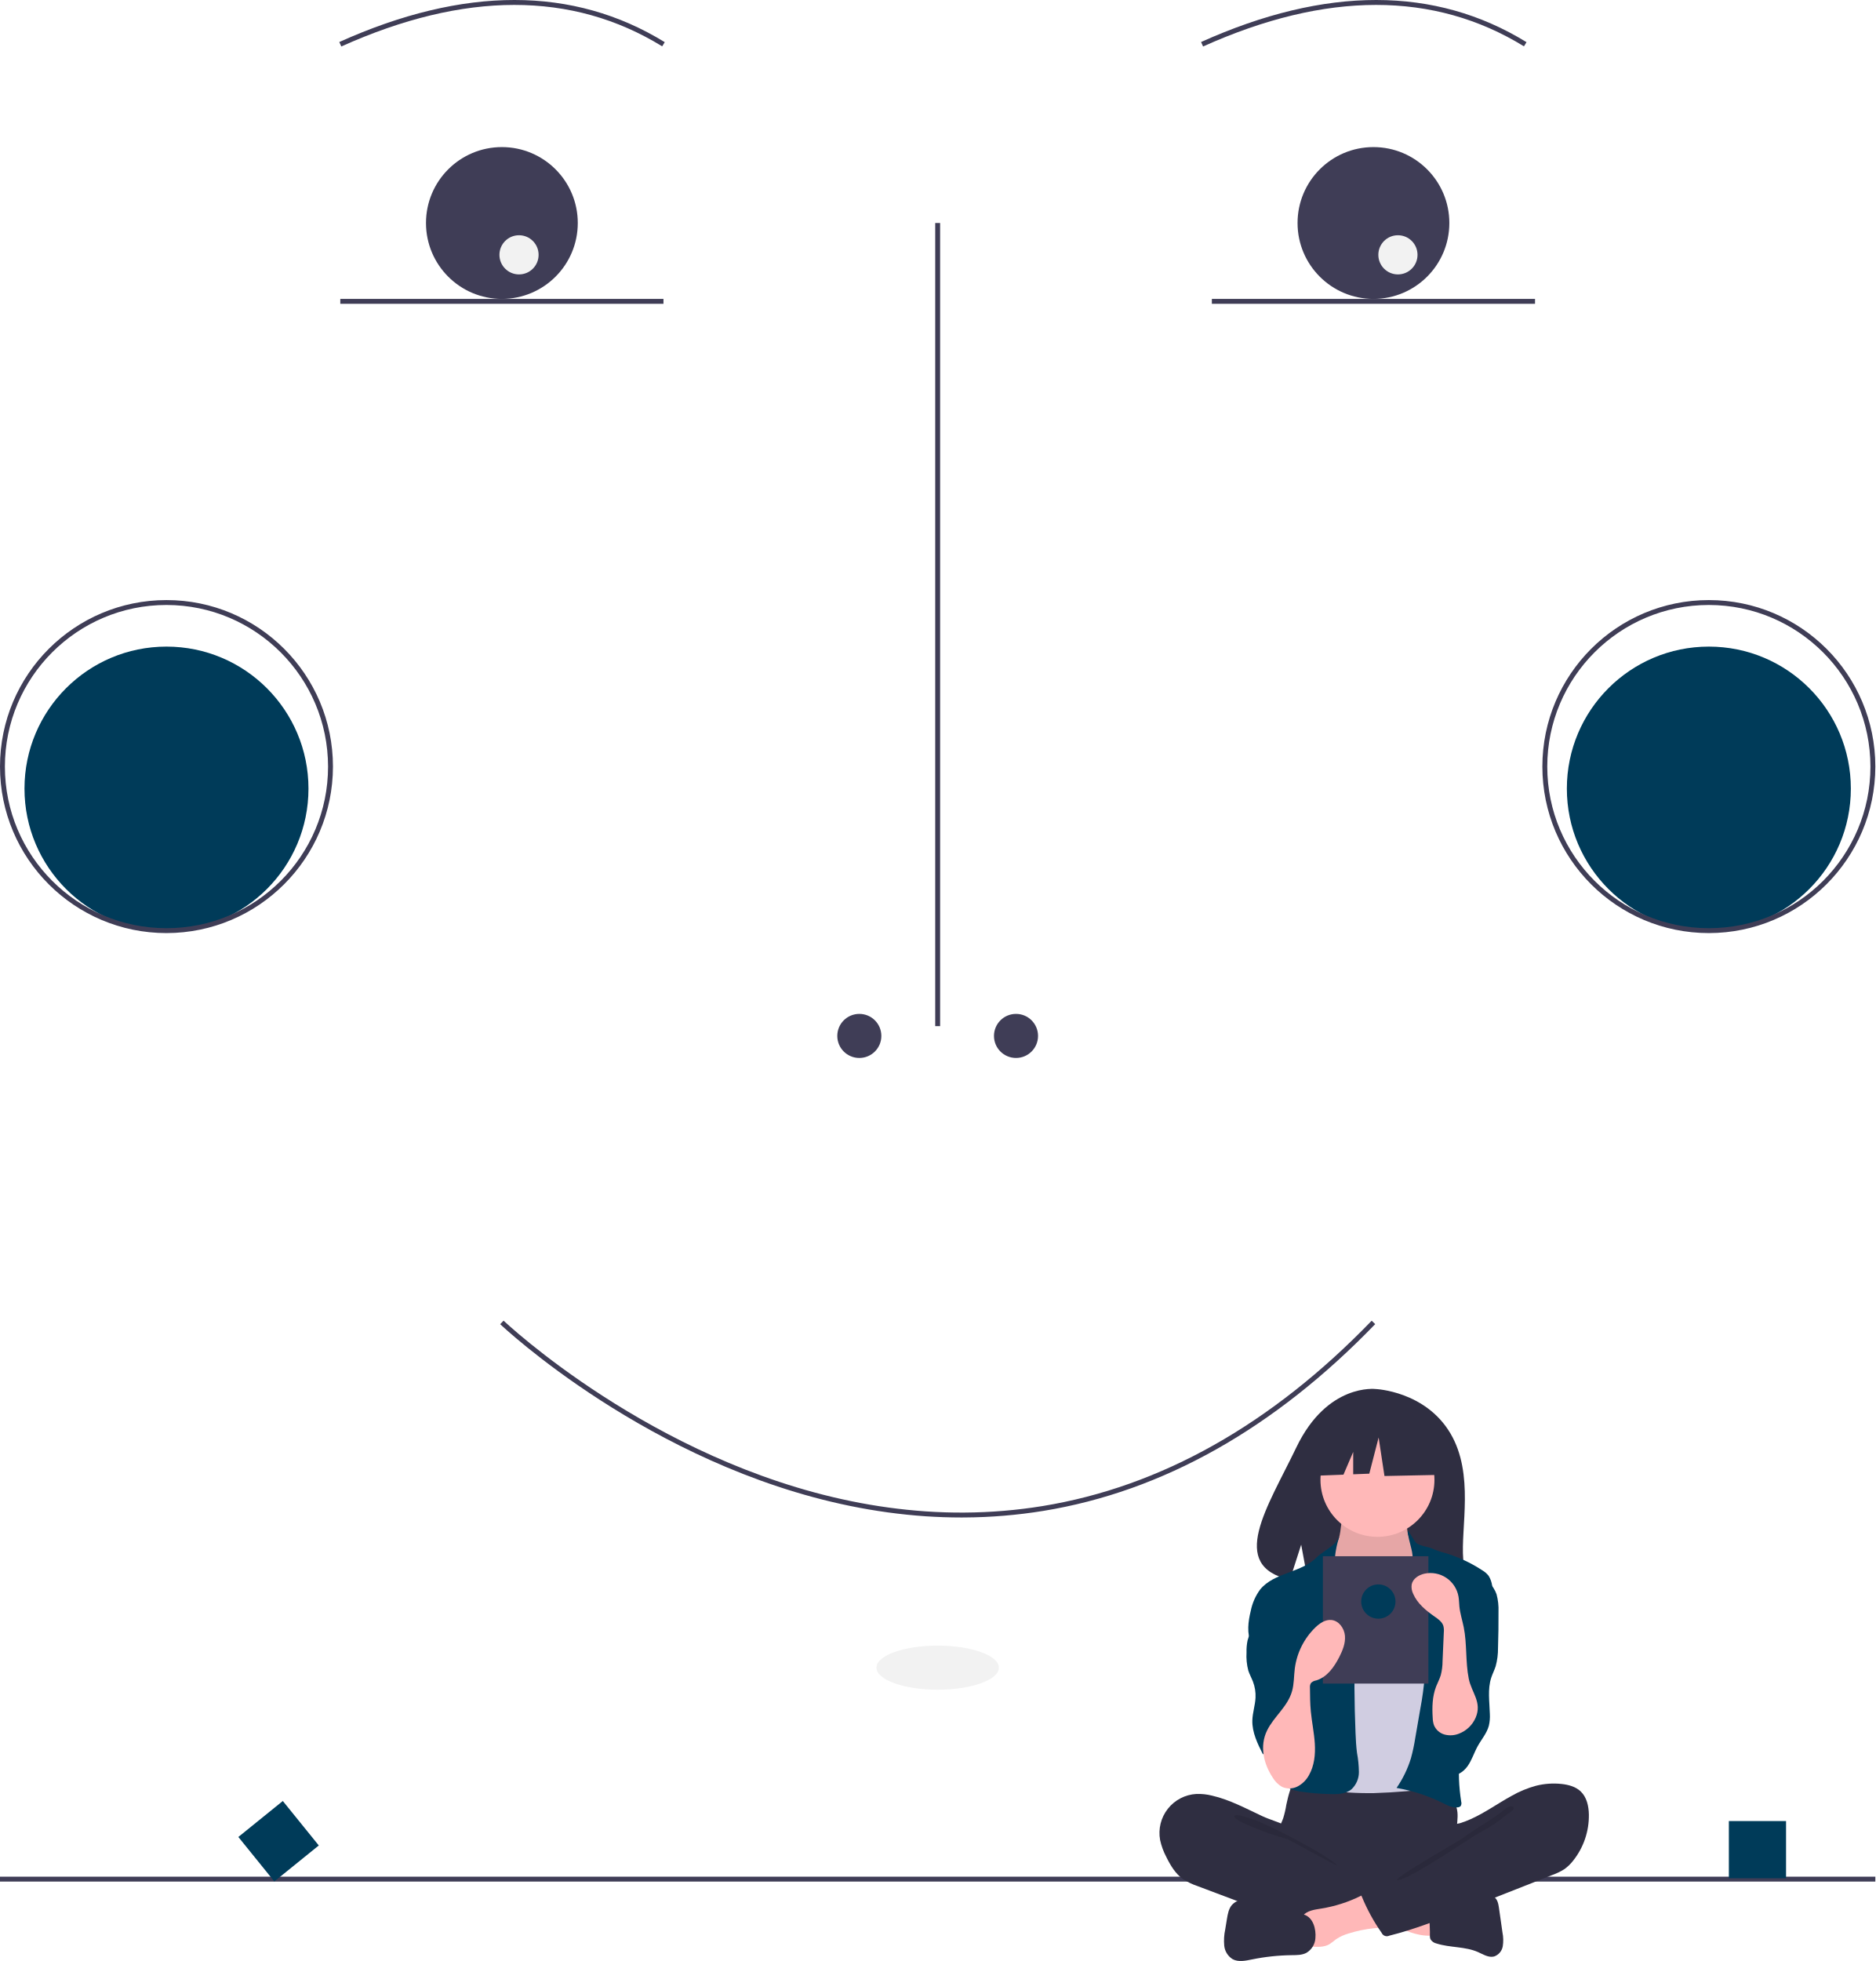
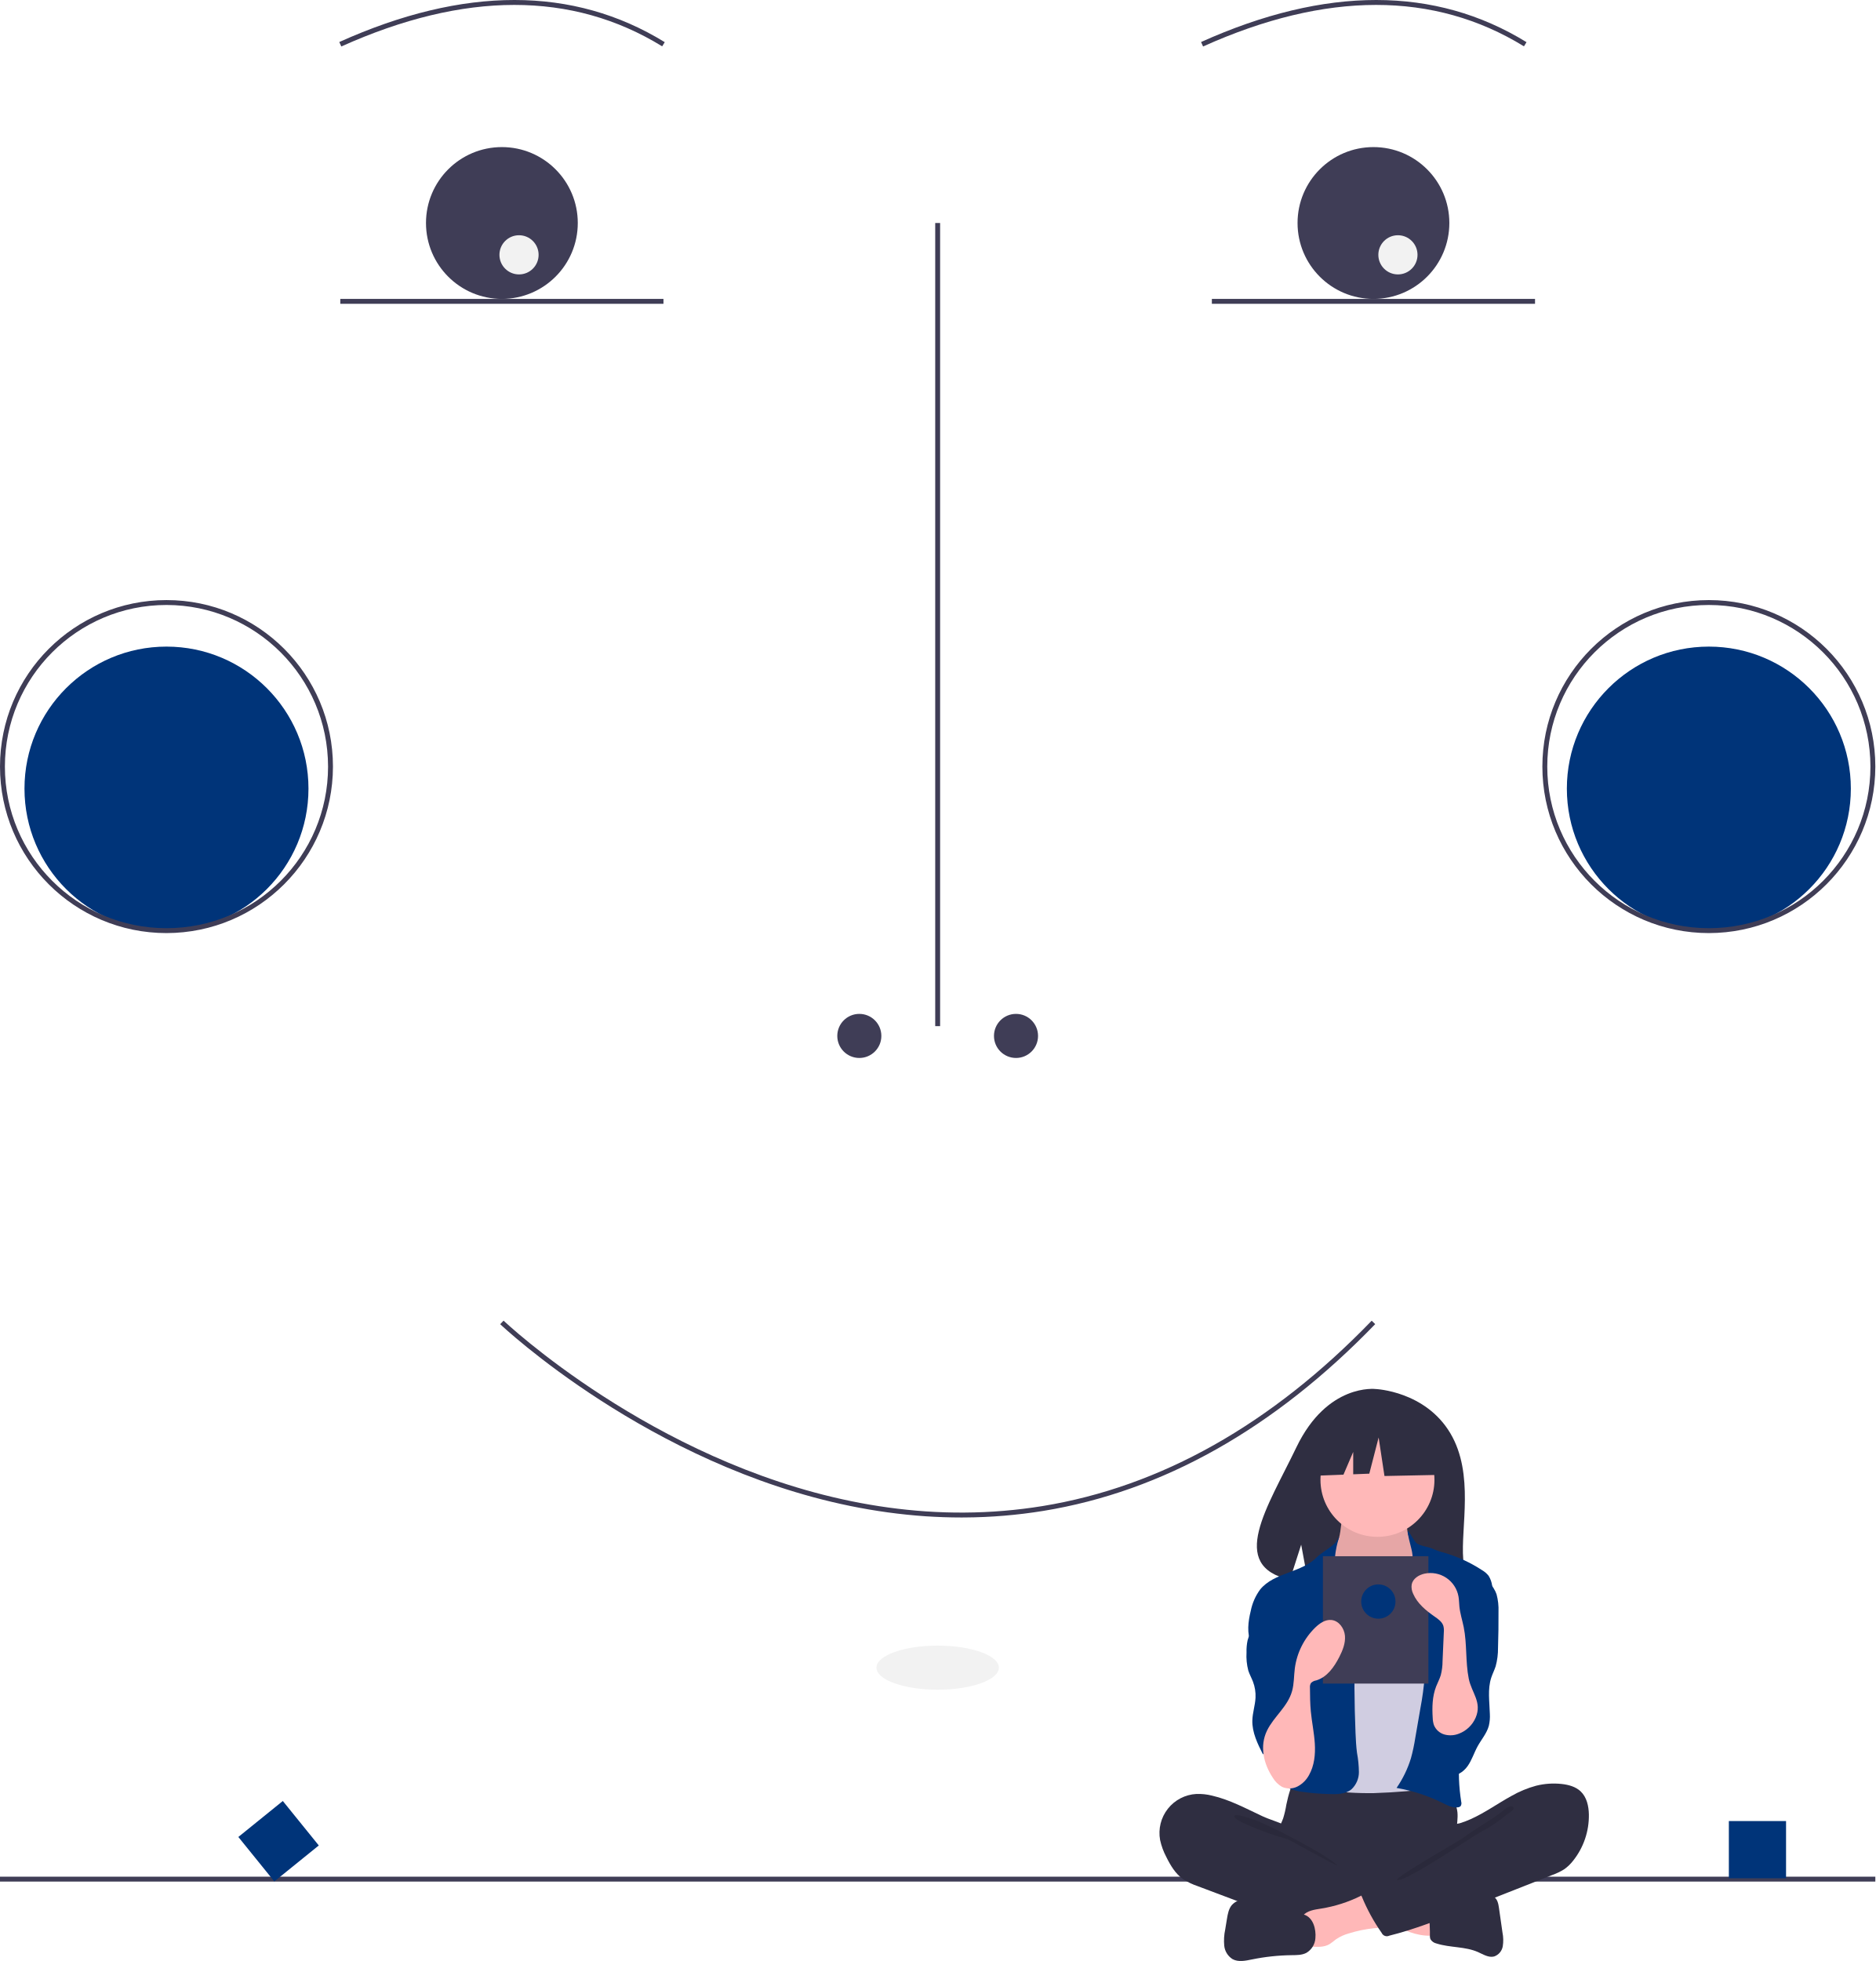
<svg xmlns="http://www.w3.org/2000/svg" width="766" height="800.871" viewBox="0 0 766 800.871" role="img" artist="Katerina Limpitsouni" source="https://undraw.co/">
  <rect y="766.435" width="766" height="2" fill="#3f3d56" />
-   <rect x="706.171" y="743.716" width="23.361" height="23.361" fill="#003B59" />
-   <rect x="319.104" y="789.836" width="23.361" height="23.361" transform="translate(-647.5264 336.9186) rotate(-38.97687)" fill="#003B59" />
+   <rect x="706.171" y="743.716" width="23.361" height="23.361" fill="#003479" />
+   <rect x="319.104" y="789.836" width="23.361" height="23.361" transform="translate(-647.5264 336.9186) rotate(-38.97687)" fill="#003479" />
  <rect x="382" y="91.072" width="2" height="328" fill="#3f3d56" />
  <rect x="495" y="122.072" width="132" height="2" fill="#3f3d56" />
  <rect x="139" y="122.072" width="132" height="2" fill="#3f3d56" />
  <path d="M356.41,68.548l-.82-1.824c50.907-22.9,95.632-22.879,132.934.06l-1.048,1.704C450.773,45.917,406.677,45.938,356.41,68.548Z" transform="translate(-217 -49.56464)" fill="#3f3d56" />
  <path d="M708.41,68.548l-.82-1.824c50.907-22.899,95.632-22.878,132.934.06l-1.047,1.704C802.772,45.917,758.678,45.937,708.41,68.548Z" transform="translate(-217 -49.56464)" fill="#3f3d56" />
  <circle cx="205" cy="91.072" r="31" fill="#3f3d56" />
  <circle cx="561" cy="91.072" r="31" fill="#3f3d56" />
-   <circle cx="68" cy="322.072" r="58" fill="#003B59" />
-   <circle cx="698" cy="322.072" r="58" fill="#003B59" />
+   <circle cx="68" cy="322.072" r="58" fill="#003479" />
+   <circle cx="698" cy="322.072" r="58" fill="#003479" />
  <path d="M609.545,669.302c-4.719,0-9.626-.168-14.611-.498a233.607,233.607,0,0,1-30.574-4.188c-82.222-16.773-142.453-73.684-143.051-74.257l1.383-1.445c.595.569,60.428,57.088,142.068,73.743a231.646,231.646,0,0,0,30.309,4.151c5.45.362,10.809.533,15.924.488a206.013,206.013,0,0,0,31.847-2.657c48.297-7.88,93.53-33.349,134.442-75.697l1.438,1.389c-41.218,42.667-86.826,68.332-135.558,76.283a208.077,208.077,0,0,1-32.155,2.683C610.521,669.3,610.033,669.302,609.545,669.302Z" transform="translate(-217 -49.56464)" fill="#3f3d56" />
  <path d="M285,430.636a68,68,0,1,1,68-68A68.077,68.077,0,0,1,285,430.636Zm0-134a66,66,0,1,0,66,66A66.075,66.075,0,0,0,285,296.636Z" transform="translate(-217 -49.56464)" fill="#3f3d56" />
  <path d="M915,430.636a68,68,0,1,1,68-68A68.077,68.077,0,0,1,915,430.636Zm0-134a66,66,0,1,0,66,66A66.075,66.075,0,0,0,915,296.636Z" transform="translate(-217 -49.56464)" fill="#3f3d56" />
  <circle cx="351" cy="423.072" r="9" fill="#3f3d56" />
  <circle cx="415" cy="423.072" r="9" fill="#3f3d56" />
  <ellipse cx="383" cy="681.072" rx="25" ry="9" fill="#f2f2f2" />
  <path d="M809.441,634.961c-10.245-17.311-30.515-18.118-30.515-18.118s-19.751-2.526-32.422,23.839c-11.81,24.575-28.109,48.302-2.624,54.054l4.603-14.327,2.851,15.394a99.713,99.713,0,0,0,10.904.186c27.292-.881,53.284.258,52.447-9.536C813.573,673.435,819.299,651.618,809.441,634.961Z" transform="translate(-217 -49.56464)" fill="#2f2e41" />
  <path d="M742.426,786.563a40.414,40.414,0,0,1-1.307,5.626c-.641,1.803-1.631,3.47-2.217,5.291-1.869,5.806.722,12.279,4.859,16.76a27.349,27.349,0,0,0,13.334,7.918,54.404,54.404,0,0,0,11.459,1.204c10.65.361,21.575.684,31.667-2.739a55.02,55.02,0,0,0,9.2-4.18,6.888,6.888,0,0,0,2.387-1.88,6.569,6.569,0,0,0,.861-3.856c-.023-4.515-.938-9.007-.721-13.517.12-2.498.588-4.994.358-7.484a13.807,13.807,0,0,0-10.552-11.893,28.661,28.661,0,0,0-8.747 0,223.018,223.018,0,0,1-22.764,1.018c-7.766-.05-15.483-1.235-23.21-1.359-2.285-.037-2.239.668-2.966,2.879A53.874,53.874,0,0,0,742.426,786.563Z" transform="translate(-217 -49.56464)" fill="#2f2e41" />
  <path d="M764.464,675.077a13.556,13.556,0,0,1-1.951,5.585c-1.351,1.848-3.554,2.903-5.007,4.671-2.188,2.661-2.313,6.406-2.322,9.852-.008,3.174.056,6.559,1.826,9.193a16.066,16.066,0,0,0,4.604,4.06c6.637,4.473,13.809,9.026,21.812,9.174,3.316.061,6.871-.795,9.053-3.293a13.592,13.592,0,0,0,2.192-3.91,51.925,51.925,0,0,0,3.676-15.807,18.561,18.561,0,0,0-.7-7.594c-.972-2.71-2.938-4.941-4.237-7.51a16.72,16.72,0,0,1-1.609-9.894,1.068,1.068,0,0,0-.056-.717,1.044,1.044,0,0,0-.861-.349l-15.867-1.142a34.531,34.531,0,0,1-4.406-.504c-.855-.174-3.115-1.389-3.93-1.066C765.17,666.423,764.773,673.457,764.464,675.077Z" transform="translate(-217 -49.56464)" fill="#ffb8b8" />
  <path d="M764.464,675.077a13.556,13.556,0,0,1-1.951,5.585c-1.351,1.848-3.554,2.903-5.007,4.671-2.188,2.661-2.313,6.406-2.322,9.852-.008,3.174.056,6.559,1.826,9.193a16.066,16.066,0,0,0,4.604,4.06c6.637,4.473,13.809,9.026,21.812,9.174,3.316.061,6.871-.795,9.053-3.293a13.592,13.592,0,0,0,2.192-3.91,51.925,51.925,0,0,0,3.676-15.807,18.561,18.561,0,0,0-.7-7.594c-.972-2.71-2.938-4.941-4.237-7.51a16.72,16.72,0,0,1-1.609-9.894,1.068,1.068,0,0,0-.056-.717,1.044,1.044,0,0,0-.861-.349l-15.867-1.142a34.531,34.531,0,0,1-4.406-.504c-.855-.174-3.115-1.389-3.93-1.066C765.17,666.423,764.773,673.457,764.464,675.077Z" transform="translate(-217 -49.56464)" opacity="0.1" />
  <circle cx="562.638" cy="604.361" r="23.279" fill="#ffb8b8" />
  <path d="M767.729,706.066a14.277,14.277,0,0,0,4.089,3.267,12.848,12.848,0,0,0,5.108.973c4.196.118,8.745-.651,11.665-3.668,3.763-3.889,3.639-10.161,6.589-14.698a3.274,3.274,0,0,1,.95-1.039,3.081,3.081,0,0,1,1.617-.372c3.725-.035,6.97,2.381,9.899,4.684a13.039,13.039,0,0,1,3.484,3.549,12.03,12.03,0,0,1,1.175,3.598,158.077,158.077,0,0,1,2.391,21.575c.258,3.992.516,7.987.497,11.987-.063,13.178-3.126,26.135-6.172,38.956-.392,1.652-.93,3.499-2.432,4.29a5.997,5.997,0,0,1-2.122.518,259.687,259.687,0,0,1-26.249,2.186q-5.141.079-10.278-.249a5.537,5.537,0,0,1-1.731-.302,4.883,4.883,0,0,1-1.888-1.603c-4.751-5.987-5.031-14.263-5.001-21.906q.111-28.028,2.003-56.012c.104-1.54.127-3.41-.983-4.621A57.851,57.851,0,0,0,767.729,706.066Z" transform="translate(-217 -49.56464)" fill="#d0cde1" />
-   <path d="M762.798,679.186c-.786,1.423-6.583,4.957-7.702,6.137-6.253,6.591-17.665,6.343-23.383,13.402a21.995,21.995,0,0,0-3.826,8.707c-1.087,4.388-1.668,9.173.154,13.311,1.753,3.981,5.442,6.733,7.947,10.29,2.75,3.905,3.987,8.646,5.172,13.272.875,3.416,1.757,6.917,1.417,10.427-.387,3.991-2.319,7.645-3.459,11.489s-1.337,8.422,1.299,11.443c1.937,2.219,4.975,3.099,7.879,3.594a90.515,90.515,0,0,0,11.229.978c3.319.147,6.978.175,9.53-1.953a9.582,9.582,0,0,0,3.002-7.023,45.328,45.328,0,0,0-.773-7.815c-.354-2.695-.49-5.413-.604-8.128q-.766-18.276-.209-36.575a31.126,31.126,0,0,0-.37-7.59c-.712-3.263-2.476-6.18-3.947-9.178a34.733,34.733,0,0,1-3.851-18.348C762.748,679.096,765.596,674.121,762.798,679.186Z" transform="translate(-217 -49.56464)" fill="#003B59" />
-   <path d="M795.488,679.681c1.198,1.231,5.267,1.637,6.79,2.429a23.793,23.793,0,0,0,4.464,1.546,57.951,57.951,0,0,1,15.681,7.197,9.517,9.517,0,0,1,2.622,2.265,10.383,10.383,0,0,1,1.451,4.096,46.487,46.487,0,0,1,1.328,11.2c-.178,3.997-1.382,7.869-2.577,11.688l-4.463,14.269c-3.332,10.651-6.684,21.407-7.622,32.528a76.514,76.514,0,0,0,.687,18.475,2.19,2.19,0,0,1-.225,1.789,1.762,1.762,0,0,1-1.093.503c-2.154.337-4.239-.762-6.191-1.733a68.556,68.556,0,0,0-18.898-6.184,43.935,43.935,0,0,0,5.87-12.1,73.231,73.231,0,0,0,1.773-8.322l2.076-12.009a117.998,117.998,0,0,0,1.781-13.28,16.625,16.625,0,0,0-.289-5.002,24.268,24.268,0,0,0-1.896-4.511c-3.422-7.118-5.027-15.241-3.681-23.023.589-3.406,1.734-6.816,1.257-10.239-.459-3.291.018-5.849-.826-9.106C790.04,668.785,793.235,677.366,795.488,679.681Z" transform="translate(-217 -49.56464)" fill="#003B59" />
-   <path d="M731.654,709.979c-1.56,3.237-4.168,5.995-5.056,9.477a20.705,20.705,0,0,0-.441,4.953,23.529,23.529,0,0,0,.735,7.448c.495,1.536,1.301,2.952,1.882,4.457a16.161,16.161,0,0,1,1.059,6.603c-.157,3.118-1.216,6.145-1.299,9.266-.13,4.908,2.14,9.522,4.355,13.904a10.221,10.221,0,0,1,14.857-4.864,3.047,3.047,0,0,0,.67-2.221q.246-8.541.474-17.083c.24-8.807.468-17.732-1.558-26.306a24.817,24.817,0,0,0-4.947-10.73c-1.374-1.581-6.038-5.746-8.293-3.974-1.014.797-.777,2.965-.938,4.063A17.236,17.236,0,0,1,731.654,709.979Z" transform="translate(-217 -49.56464)" fill="#003B59" />
-   <path d="M828.281,700.651a23.825,23.825,0,0,1,.797,7.166q.045,7.384-.196,14.765a27.526,27.526,0,0,1-.959,7.475c-.504,1.584-1.281,3.07-1.801,4.649-1.559,4.732-.707,9.864-.574,14.844a16.866,16.866,0,0,1-.408,4.802c-.823,3.087-3.034,5.582-4.578,8.38-1.466,2.657-2.35,5.635-4.101,8.114s-4.781,4.442-7.719,3.682c-2.226-.577-3.807-2.547-4.901-4.569a22.41,22.41,0,0,1-2.317-14.536c1.098-6.045,4.649-11.407,5.929-17.415,1.758-8.251-.914-16.765-.835-25.201a12.182,12.182,0,0,1,.531-3.907,16.349,16.349,0,0,1,3.447-5.011,63.268,63.268,0,0,0,4.632-6.08c.954-1.423,2.25-5.082,3.941-5.387C822.946,691.741,827.344,697.733,828.281,700.651Z" transform="translate(-217 -49.56464)" fill="#003B59" />
+   <path d="M762.798,679.186c-.786,1.423-6.583,4.957-7.702,6.137-6.253,6.591-17.665,6.343-23.383,13.402a21.995,21.995,0,0,0-3.826,8.707c-1.087,4.388-1.668,9.173.154,13.311,1.753,3.981,5.442,6.733,7.947,10.29,2.75,3.905,3.987,8.646,5.172,13.272.875,3.416,1.757,6.917,1.417,10.427-.387,3.991-2.319,7.645-3.459,11.489s-1.337,8.422,1.299,11.443c1.937,2.219,4.975,3.099,7.879,3.594a90.515,90.515,0,0,0,11.229.978c3.319.147,6.978.175,9.53-1.953a9.582,9.582,0,0,0,3.002-7.023,45.328,45.328,0,0,0-.773-7.815c-.354-2.695-.49-5.413-.604-8.128q-.766-18.276-.209-36.575a31.126,31.126,0,0,0-.37-7.59c-.712-3.263-2.476-6.18-3.947-9.178a34.733,34.733,0,0,1-3.851-18.348C762.748,679.096,765.596,674.121,762.798,679.186Z" transform="translate(-217 -49.56464)" fill="#003479" />
+   <path d="M795.488,679.681c1.198,1.231,5.267,1.637,6.79,2.429a23.793,23.793,0,0,0,4.464,1.546,57.951,57.951,0,0,1,15.681,7.197,9.517,9.517,0,0,1,2.622,2.265,10.383,10.383,0,0,1,1.451,4.096,46.487,46.487,0,0,1,1.328,11.2c-.178,3.997-1.382,7.869-2.577,11.688l-4.463,14.269c-3.332,10.651-6.684,21.407-7.622,32.528a76.514,76.514,0,0,0,.687,18.475,2.19,2.19,0,0,1-.225,1.789,1.762,1.762,0,0,1-1.093.503c-2.154.337-4.239-.762-6.191-1.733a68.556,68.556,0,0,0-18.898-6.184,43.935,43.935,0,0,0,5.87-12.1,73.231,73.231,0,0,0,1.773-8.322l2.076-12.009a117.998,117.998,0,0,0,1.781-13.28,16.625,16.625,0,0,0-.289-5.002,24.268,24.268,0,0,0-1.896-4.511c-3.422-7.118-5.027-15.241-3.681-23.023.589-3.406,1.734-6.816,1.257-10.239-.459-3.291.018-5.849-.826-9.106C790.04,668.785,793.235,677.366,795.488,679.681Z" transform="translate(-217 -49.56464)" fill="#003479" />
+   <path d="M731.654,709.979c-1.56,3.237-4.168,5.995-5.056,9.477a20.705,20.705,0,0,0-.441,4.953,23.529,23.529,0,0,0,.735,7.448c.495,1.536,1.301,2.952,1.882,4.457a16.161,16.161,0,0,1,1.059,6.603c-.157,3.118-1.216,6.145-1.299,9.266-.13,4.908,2.14,9.522,4.355,13.904a10.221,10.221,0,0,1,14.857-4.864,3.047,3.047,0,0,0,.67-2.221q.246-8.541.474-17.083c.24-8.807.468-17.732-1.558-26.306a24.817,24.817,0,0,0-4.947-10.73c-1.374-1.581-6.038-5.746-8.293-3.974-1.014.797-.777,2.965-.938,4.063A17.236,17.236,0,0,1,731.654,709.979Z" transform="translate(-217 -49.56464)" fill="#003479" />
+   <path d="M828.281,700.651a23.825,23.825,0,0,1,.797,7.166q.045,7.384-.196,14.765a27.526,27.526,0,0,1-.959,7.475c-.504,1.584-1.281,3.07-1.801,4.649-1.559,4.732-.707,9.864-.574,14.844a16.866,16.866,0,0,1-.408,4.802c-.823,3.087-3.034,5.582-4.578,8.38-1.466,2.657-2.35,5.635-4.101,8.114s-4.781,4.442-7.719,3.682c-2.226-.577-3.807-2.547-4.901-4.569a22.41,22.41,0,0,1-2.317-14.536c1.098-6.045,4.649-11.407,5.929-17.415,1.758-8.251-.914-16.765-.835-25.201a12.182,12.182,0,0,1,.531-3.907,16.349,16.349,0,0,1,3.447-5.011,63.268,63.268,0,0,0,4.632-6.08c.954-1.423,2.25-5.082,3.941-5.387C822.946,691.741,827.344,697.733,828.281,700.651Z" transform="translate(-217 -49.56464)" fill="#003479" />
  <path d="M712.059,782.894a22.978,22.978,0,0,0-6.392-.679,15.953,15.953,0,0,0-14.811,18.806,26.795,26.795,0,0,0,2.533,6.921c1.695,3.44,3.728,6.872,6.866,9.077a26.743,26.743,0,0,0,6.06,2.884l16.528,6.226c2.431.916,4.863,1.832,7.319,2.681a143.153,143.153,0,0,0,38.226,7.599,41.392,41.392,0,0,0,11.869-.601,3.864,3.864,0,0,0,2.431-1.313,4.163,4.163,0,0,0,.543-1.794l1.017-7.12a5.964,5.964,0,0,0-.086-3.001,5.749,5.749,0,0,0-2.747-2.589c-10.866-6.241-23.553-9.684-32.699-18.249-2.153-2.016-3.955-5.213-6.571-6.582-2.966-1.553-6.46-2.44-9.526-3.871C725.915,788.16,719.324,784.564,712.059,782.894Z" transform="translate(-217 -49.56464)" fill="#2f2e41" />
  <path d="M728.559,792.492c5.842,1.831,30.506,14.513,34.734,18.94-.567.204-19.793-10.571-20.37-10.744A116.165,116.165,0,0,1,727.426,795.228c-1.002-.463-6.509-2.641-6.259-3.905C721.448,789.896,727.522,792.168,728.559,792.492Z" transform="translate(-217 -49.56464)" opacity="0.1" />
  <path d="M801.44,840.102a1.372,1.372,0,0,0,.926-.273,1.43,1.43,0,0,0,.289-1.066l-.027-9.7a29.815,29.815,0,0,0-8.972-2.164L779.368,824.99c.328.044-2.234,6.154-1.841,6.97.692,1.438,5.985,2.712,7.478,3.391C790.197,837.711,795.593,840.306,801.44,840.102Z" transform="translate(-217 -49.56464)" fill="#ffb8b8" />
  <path d="M756.609,829.031c-2.698.43-5.709.81-7.456,2.91-2.216,2.663-1.272,6.633-.215,9.933a3.22,3.22,0,0,0,3.757,2.687c2.46.156,5.079.278,7.229-.929a31.683,31.683,0,0,0,2.808-2.087,18.003,18.003,0,0,1,5.163-2.36,52.206,52.206,0,0,1,10.363-2.136,16.118,16.118,0,0,0,4.083-.72,4.524,4.524,0,0,0,2.875-2.791c.498-1.763-.527-3.56-1.509-5.106a20.369,20.369,0,0,0-4.346-5.371c-2.662-2.068-3.98-.481-6.661.843A56.519,56.519,0,0,1,756.609,829.031Z" transform="translate(-217 -49.56464)" fill="#ffb8b8" />
  <path d="M749.559,831.461l-17.131-5.063a22.674,22.674,0,0,0-6.375-1.235,7.653,7.653,0,0,0-5.854,2.368c-1.328,1.559-1.709,3.69-2.04,5.711l-.708,4.324a21.716,21.716,0,0,0-.397,6.64,7.341,7.341,0,0,0,3.403,5.47c2.371,1.293,5.276.662,7.922.121a86.243,86.243,0,0,1,16.234-1.741c2.05-.025,4.201.001,6.013-.959a7.507,7.507,0,0,0,3.664-5.982C754.626,837.419,753.395,832.595,749.559,831.461Z" transform="translate(-217 -49.56464)" fill="#2f2e41" />
  <path d="M808.174,827.049c2.221-.389,4.181-1.651,6.309-2.396,2.995-1.049,6.241-1.049,9.414-1.037a6.044,6.044,0,0,1,3.375.676c1.398.931,1.756,2.793,1.994,4.455l1.434,10.03a15.739,15.739,0,0,1,.117,5.682,5.346,5.346,0,0,1-3.532,4.13c-2.24.582-4.436-.849-6.551-1.789-5.286-2.349-11.431-1.749-16.943-3.505a3.797,3.797,0,0,1-2.536-1.813,4.126,4.126,0,0,1-.197-1.733c.094-3.224-.586-7.626.385-10.707C802.316,826.27,805.695,827.049,808.174,827.049Z" transform="translate(-217 -49.56464)" fill="#2f2e41" />
  <path d="M844.426,778.857a29.748,29.748,0,0,1,10.479-.716c2.801.309,5.688,1.088,7.733,3.027,2.49,2.36,3.289,6.01,3.356,9.44a29.492,29.492,0,0,1-6.41,18.835,17.09,17.09,0,0,1-3.665,3.528,24.123,24.123,0,0,1-4.768,2.298L814.138,829.868c-9.737,3.841-19.509,7.693-29.666,10.225a2.312,2.312,0,0,1-3.111-1.128,76.683,76.683,0,0,1-8.112-14.839 1.0 1,0,0,1,.442-1.577L799.871,807.506a26.47,26.47,0,0,0,5.329-3.671,13.228,13.228,0,0,0,2.736-3.809c.543-1.133.593-3.808,1.286-4.646.679-.82,3-.886,4.072-1.208a36.952,36.952,0,0,0,4.434-1.676c5.856-2.62,11.071-6.426,16.685-9.494A42.811,42.811,0,0,1,844.426,778.857Z" transform="translate(-217 -49.56464)" fill="#2f2e41" />
  <path d="M829.584,790.09c-4.498,3.378-10.322,6.483-14.779,9.951-1.521,1.183-26.883,15.442-27.242,17.336,4.159.701,30.651-17.833,34.441-19.682a61.213,61.213,0,0,0,10.48-7.046c.849-.66,4.444-2.643,2.009-3.38C833.121,786.854,830.597,789.415,829.584,790.09Z" transform="translate(-217 -49.56464)" opacity="0.1" />
  <polygon points="587.911 583.727 567.886 573.238 540.232 577.529 534.511 602.799 548.753 602.251 552.732 592.967 552.732 602.098 559.304 601.845 563.118 587.065 565.502 602.799 588.865 602.322 587.911 583.727" fill="#2f2e41" />
  <rect x="540.35" y="635.565" width="43.092" height="52.007" fill="#3f3d56" />
  <path d="M736.893,775.584a10.406,10.406,0,0,0,3.738,3.719,7.31,7.31,0,0,0,6.426-.172,11.31,11.31,0,0,0,4.637-4.649c2.176-3.843,2.627-8.442,2.355-12.85s-1.213-8.749-1.629-13.146c-.303-3.196-.327-6.411-.352-9.622a3.2,3.2,0,0,1,.404-1.946,3.821,3.821,0,0,1,2.147-1.072c4.392-1.305,7.308-5.422,9.398-9.5,1.396-2.723,2.609-5.699,2.34-8.747s-2.46-6.118-5.504-6.429c-2.509-.256-4.826,1.337-6.636,3.094a28.458,28.458,0,0,0-8.332,16.652c-.397,3.099-.284,6.282-1.126,9.29-1.8,6.423-7.431,10.362-10.237,16.142C731.429,762.718,733.136,769.949,736.893,775.584Z" transform="translate(-217 -49.56464)" fill="#ffb8b8" />
  <path d="M819.754,751.043a12.139,12.139,0,0,1-6.808,6.541,9.402,9.402,0,0,1-5.918.362,6.562,6.562,0,0,1-4.335-3.878,10.446,10.446,0,0,1-.488-2.913c-.282-4.332-.173-8.795,1.401-12.841.607-1.56,1.425-3.04,1.904-4.645a23.294,23.294,0,0,0,.717-5.668l.517-11.819a7.692,7.692,0,0,0-.176-2.563c-.516-1.71-2.114-2.822-3.581-3.841-3.542-2.463-7.042-5.337-8.758-9.295a6.519,6.519,0,0,1-.605-3.85c.484-2.347,2.852-3.866,5.193-4.378a11.617,11.617,0,0,1,13.927,9.361c.232,1.334.228,2.696.364,4.043.288,2.857,1.195,5.611,1.762,8.427,1.398,6.934.673,14.102,2.056,21.035C818.082,740.918,822.44,744.701,819.754,751.043Z" transform="translate(-217 -49.56464)" fill="#ffb8b8" />
-   <circle cx="563" cy="654.072" r="7" fill="#003B59" />
+   <circle cx="563" cy="654.072" r="7" fill="#003479" />
  <circle cx="212" cy="104.072" r="8" fill="#f2f2f2" />
  <circle cx="571" cy="104.072" r="8" fill="#f2f2f2" />
</svg>
